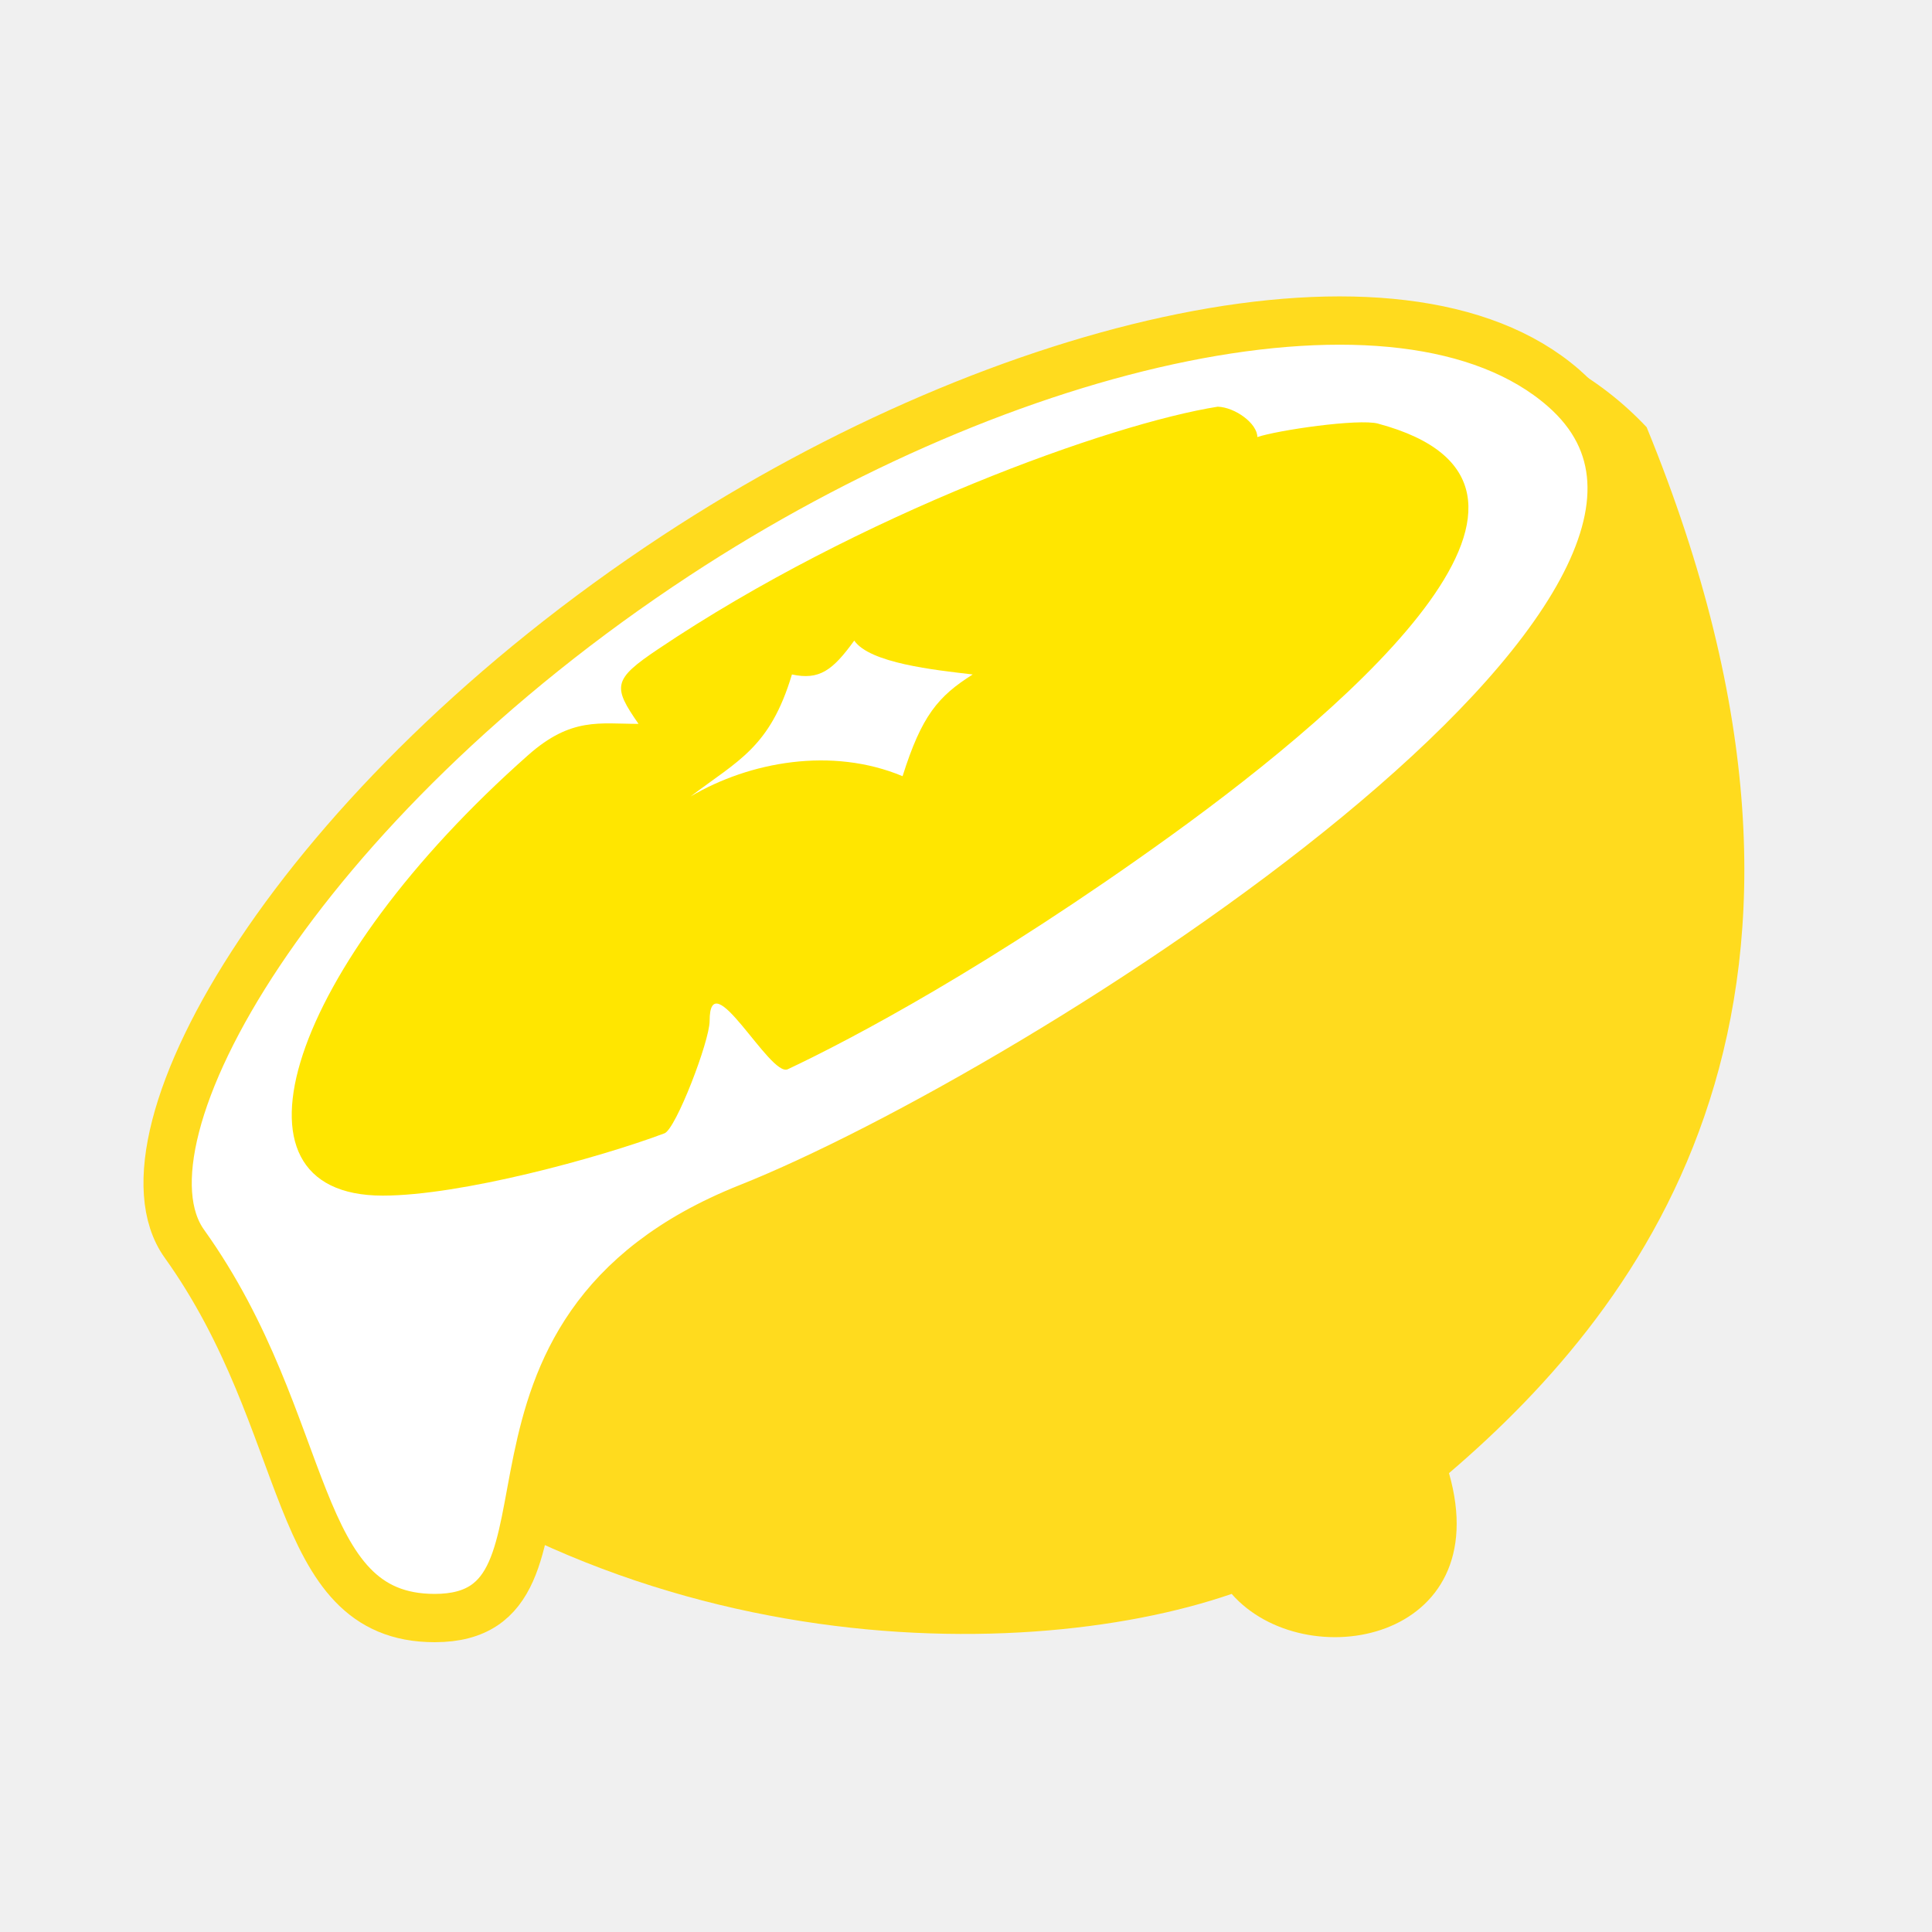
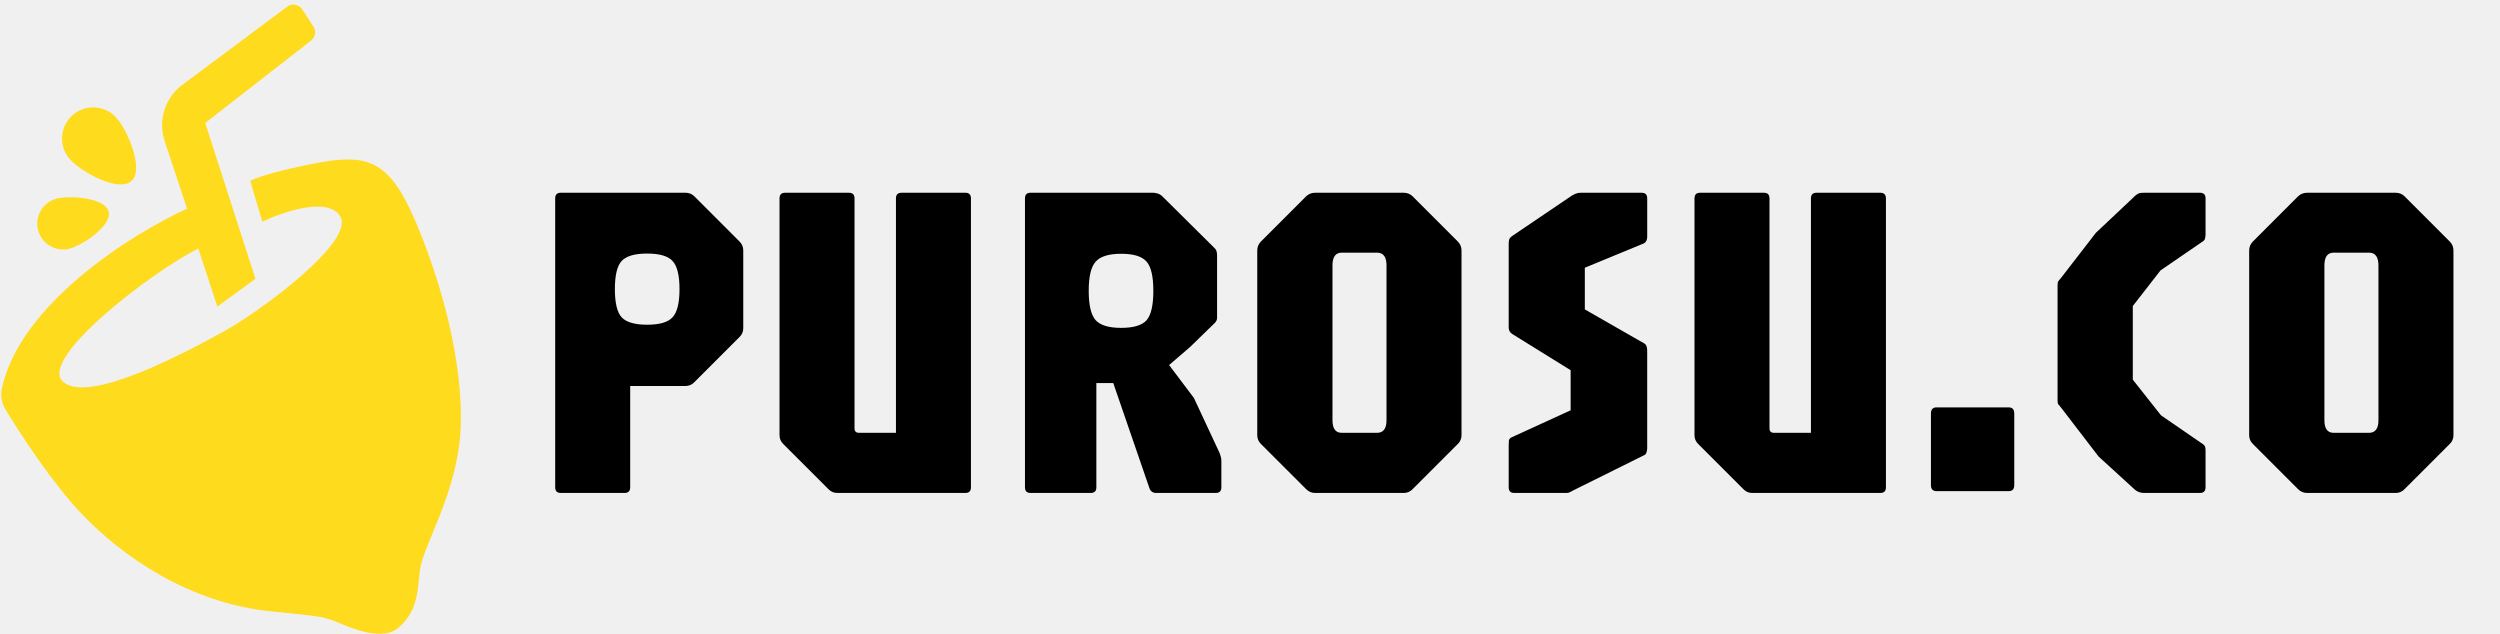
- <svg xmlns="http://www.w3.org/2000/svg" width="40" height="40" fill="none">
-   <path d="M34.092 8.845C38.929 20.652 34.092 27 30 30.5c1 3.5-2.986 4.222-4.5 2.5-4.457 1.537-13.512 1.487-20-5C2 24.5 4.73 16.714 14 11.5c8-4.5 16-7 20.092-2.655Z" fill="#FFDB1E" />
-   <path d="M14 11.5c6.848-4.497 15.025-6.38 18.368-3.47C37.5 12.5 21.5 22.612 15.5 25c-6.5 2.587-3 8.5-6.5 8.5-3 0-2.5-4-5.183-7.75C2.232 23.535 6.16 16.648 14 11.5Z" fill="#fff" stroke="#FFDB1E" />
-   <path d="M28.535 8.772c4.645 1.25-.365 5.695-4.303 8.536-3.732 2.692-6.606 4.21-7.923 4.83-.366.173-1.617-2.252-1.617-1 0 .417-.7 2.238-.934 2.326-1.365.512-4.223 1.29-5.835 1.29-3.491 0-1.923-4.754 3.014-9.122.892-.789 1.478-.645 2.283-.645-.537-.773-.534-.917.403-1.546C17.79 10.64 23 8.77 25.212 8.42c.366.014.82.35.82.629.41-.14 2.095-.388 2.503-.278Z" fill="#FFE600" />
-   <path d="M14.297 16.49c.985-.747 1.644-1.01 2.099-2.526.566.121.841-.08 1.29-.701.324.466 1.657.608 2.453.701-.715.451-1.057.852-1.452 2.106-1.464-.611-3.167-.302-4.39.42Z" fill="#fff" />
+ <svg xmlns="http://www.w3.org/2000/svg" fill="none" viewBox="0 0 142 36">
+   <path fill="#FFDB1E" d="m11.657 6.984 2.853 8.854-2.165 1.574-1.082-3.296c-2.656 1.328-9.148 6.296-7.672 7.575 1.475 1.279 7.033-1.722 9.099-2.853 2.066-1.131 7.476-5.115 6.64-6.542-.67-1.14-3.23-.278-4.427.295l-.688-2.311c.196-.131 1.19-.512 3.59-.984 3-.59 4.28-.295 5.804 3.295 1.525 3.591 2.705 8.067 2.558 11.707-.148 3.64-2.165 6.738-2.312 8.066-.148 1.328-.148 2.36-1.23 3.295-.865.748-2.524.079-3.295-.246-.92-.387-.982-.393-3.794-.674l-.141-.014c-4.659-.466-8.509-3.148-10.82-5.607-1.626-1.73-3.345-4.344-4.25-5.843a1.643 1.643 0 0 1-.224-1.184c1.01-4.797 7.35-8.792 10.523-10.237L9.351 8.003a2.853 2.853 0 0 1 1.004-3.183L16.317.376a.59.59 0 0 1 .847.152l.64.985a.59.59 0 0 1-.131.787l-6.016 4.684Z" />
+   <path fill="#FFDB1E" d="M6.61 6.686c.654.727 1.583 2.943.856 3.597-.726.654-2.833-.5-3.488-1.228a1.77 1.77 0 1 1 2.632-2.37ZM3.194 11.29c.782-.209 2.766-.06 2.976.721.21.782-1.435 1.902-2.217 2.112a1.466 1.466 0 0 1-.759-2.832Z" />
+   <path fill="#000" d="M31.855 28c-.213 0-.32-.107-.32-.32V11.267c0-.213.107-.32.32-.32h7.074c.205 0 .375.069.512.205l2.558 2.559a.7.7 0 0 1 .218.511v4.414a.673.673 0 0 1-.218.512l-2.558 2.558a.673.673 0 0 1-.512.218h-3.134v5.756c0 .213-.107.32-.32.32h-3.62Zm4.9-9.556c.707 0 1.19-.14 1.445-.422.264-.281.396-.815.396-1.6 0-.784-.132-1.317-.396-1.598-.256-.282-.738-.422-1.446-.422-.699 0-1.18.14-1.445.422-.256.281-.384.814-.384 1.599 0 .784.128 1.318.384 1.599.264.281.746.422 1.445.422ZM47.564 28a.674.674 0 0 1-.511-.218l-2.559-2.558a.674.674 0 0 1-.217-.512V11.268c0-.214.106-.32.32-.32h3.62c.213 0 .32.106.32.32v13.06c0 .171.085.256.255.256h2.098V11.268c0-.214.107-.32.32-.32h3.62c.214 0 .32.106.32.32V27.68c0 .213-.106.32-.32.32h-7.266Zm10.974 0c-.213 0-.32-.107-.32-.32V11.267c0-.213.107-.32.32-.32h6.934c.204 0 .375.056.511.167l2.943 2.917c.093.085.149.157.166.217a.81.81 0 0 1 .038.294v3.505c0 .111-.042.21-.128.295l-1.407 1.369-1.19 1.023 1.408 1.868 1.445 3.095c.034.077.06.154.077.23a.735.735 0 0 1 .038.256v1.497c0 .213-.106.32-.32.32h-3.377c-.187 0-.315-.085-.383-.256l-2.06-5.987h-.96v5.923c0 .213-.106.32-.32.32H58.54Zm5.143-9.377c.708 0 1.19-.145 1.445-.435.256-.298.384-.853.384-1.663 0-.818-.128-1.373-.384-1.663-.256-.298-.737-.448-1.445-.448-.7 0-1.181.15-1.446.448-.264.29-.396.845-.396 1.663 0 .81.132 1.365.396 1.663.265.29.746.435 1.446.435ZM74.699 28a.7.7 0 0 1-.511-.218l-2.559-2.558a.674.674 0 0 1-.217-.512v-10.49a.7.7 0 0 1 .217-.511l2.558-2.559a.722.722 0 0 1 .512-.204h5.028c.204 0 .375.068.511.204l2.559 2.559a.7.7 0 0 1 .217.511v10.49a.674.674 0 0 1-.217.512l-2.559 2.558a.674.674 0 0 1-.511.218h-5.028Zm1.51-3.416h2.008c.358 0 .537-.238.537-.716V15.08c0-.486-.179-.73-.537-.73H76.21c-.35 0-.525.244-.525.73v8.788c0 .478.175.716.525.716ZM86.014 28c-.213 0-.32-.107-.32-.32v-2.405c0-.11.004-.2.013-.268.017-.069.068-.124.153-.167l3.352-1.535v-2.277l-3.3-2.047a.417.417 0 0 1-.218-.384v-4.694c0-.137.009-.235.026-.295.017-.068.08-.14.192-.217l3.364-2.277c.085-.051.162-.09.23-.115a.692.692 0 0 1 .282-.051h3.454c.213 0 .32.106.32.32v2.174c0 .188-.064.316-.192.384l-3.352 1.381v2.367l3.352 1.919c.127.06.191.196.191.41v5.564c0 .068-.012.14-.038.218a.233.233 0 0 1-.128.166l-4.017 1.995c-.05.026-.115.06-.192.103a.454.454 0 0 1-.204.051h-2.968Zm13.52 0a.673.673 0 0 1-.511-.218l-2.559-2.558a.673.673 0 0 1-.217-.512V11.268c0-.214.106-.32.32-.32h3.62c.213 0 .32.106.32.32v13.06c0 .171.085.256.256.256h2.098V11.268c0-.214.106-.32.319-.32h3.621c.213 0 .32.106.32.32V27.68c0 .213-.107.32-.32.32h-7.266Zm10.463-.102c-.213 0-.32-.116-.32-.346v-4.068c0-.23.107-.345.32-.345h4.093c.214 0 .32.115.32.345v4.068c0 .23-.106.346-.32.346h-4.093Zm11.798.102a.816.816 0 0 1-.511-.166l-2.086-1.906-2.11-2.75a3.762 3.762 0 0 0-.179-.218c-.026-.034-.039-.111-.039-.23v-6.525c0-.119.013-.196.039-.23.034-.034.093-.107.179-.217l1.957-2.533 2.239-2.111a.793.793 0 0 1 .217-.14c.06-.018.158-.026.294-.026h3.16c.213 0 .32.106.32.32v2.046c0 .069-.009.141-.026.218-.008.068-.051.128-.128.179l-2.405 1.65-1.573 2.021v4.183l1.599 2.022 2.379 1.637a.27.27 0 0 1 .128.154c.017.06.026.123.026.191v2.111c0 .213-.107.32-.32.32h-3.16Zm9.246 0a.701.701 0 0 1-.512-.218l-2.558-2.558a.674.674 0 0 1-.218-.512v-10.49a.7.7 0 0 1 .218-.511l2.558-2.559a.723.723 0 0 1 .512-.204h5.027c.205 0 .376.068.512.204l2.559 2.559a.7.7 0 0 1 .217.511v10.49a.673.673 0 0 1-.217.512l-2.559 2.558a.673.673 0 0 1-.512.218h-5.027Zm1.51-3.416h2.008c.358 0 .537-.238.537-.716V15.08c0-.486-.179-.73-.537-.73h-2.008c-.35 0-.525.244-.525.73v8.788c0 .478.175.716.525.716Z" />
</svg>
